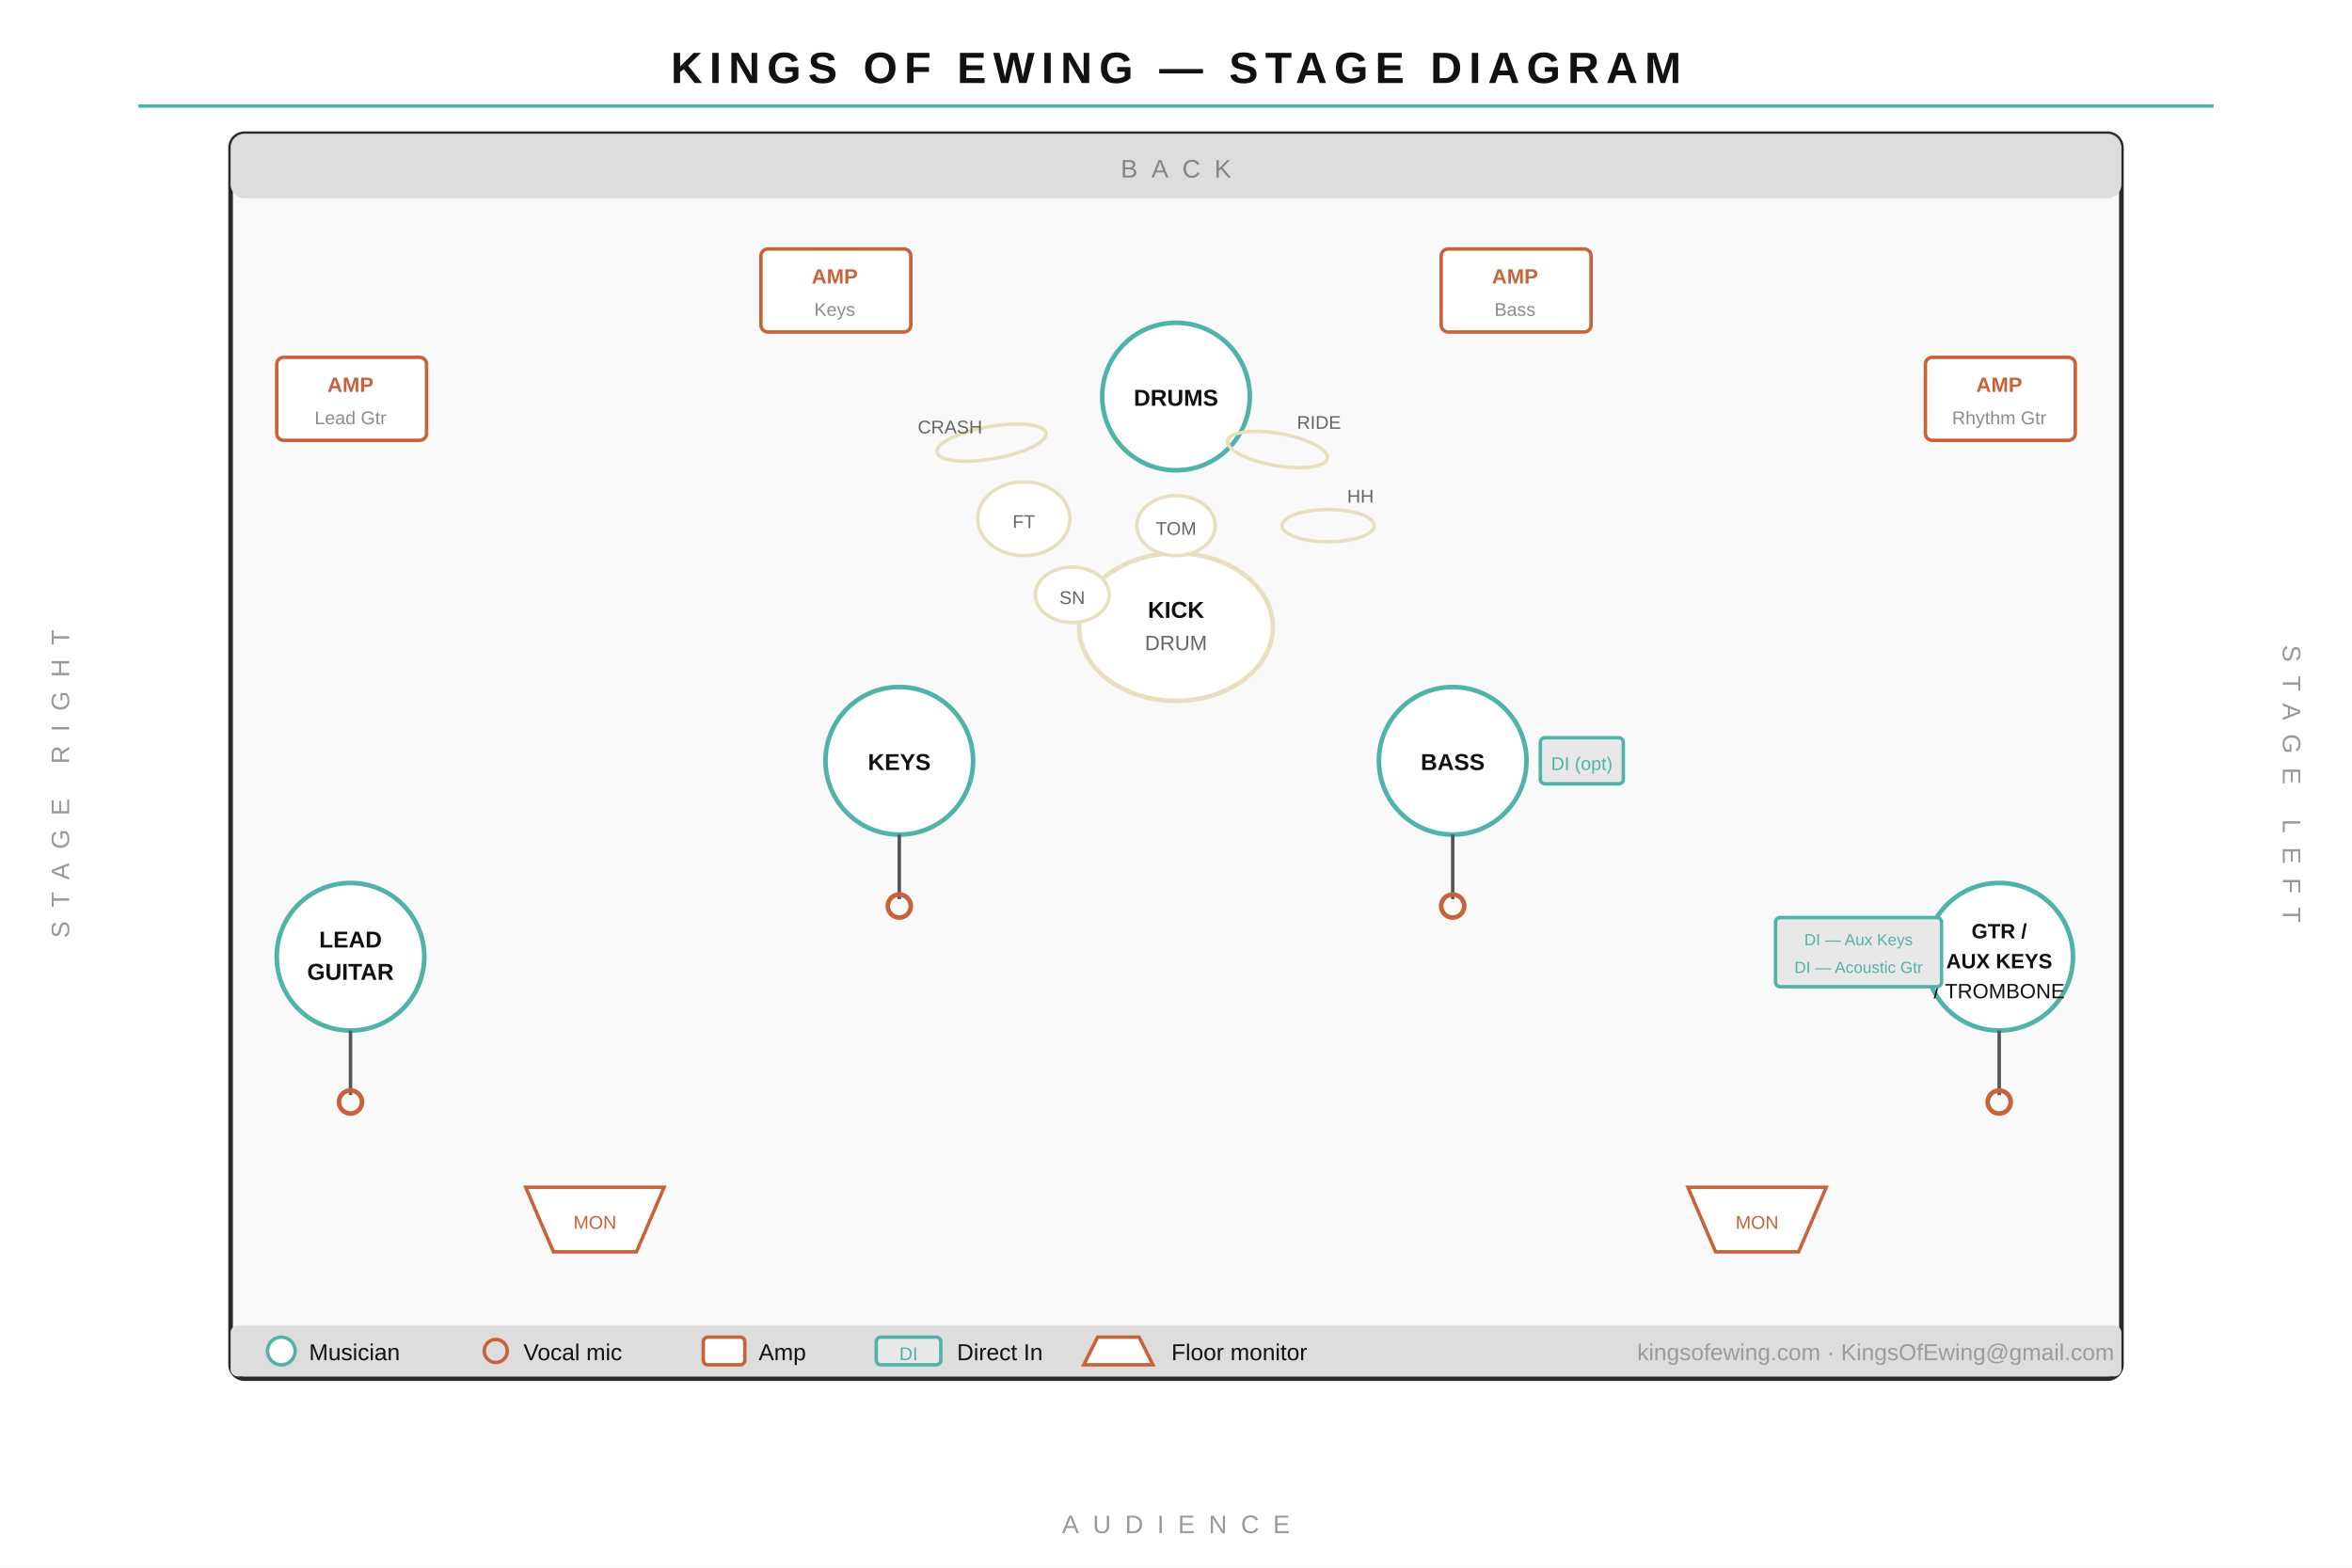
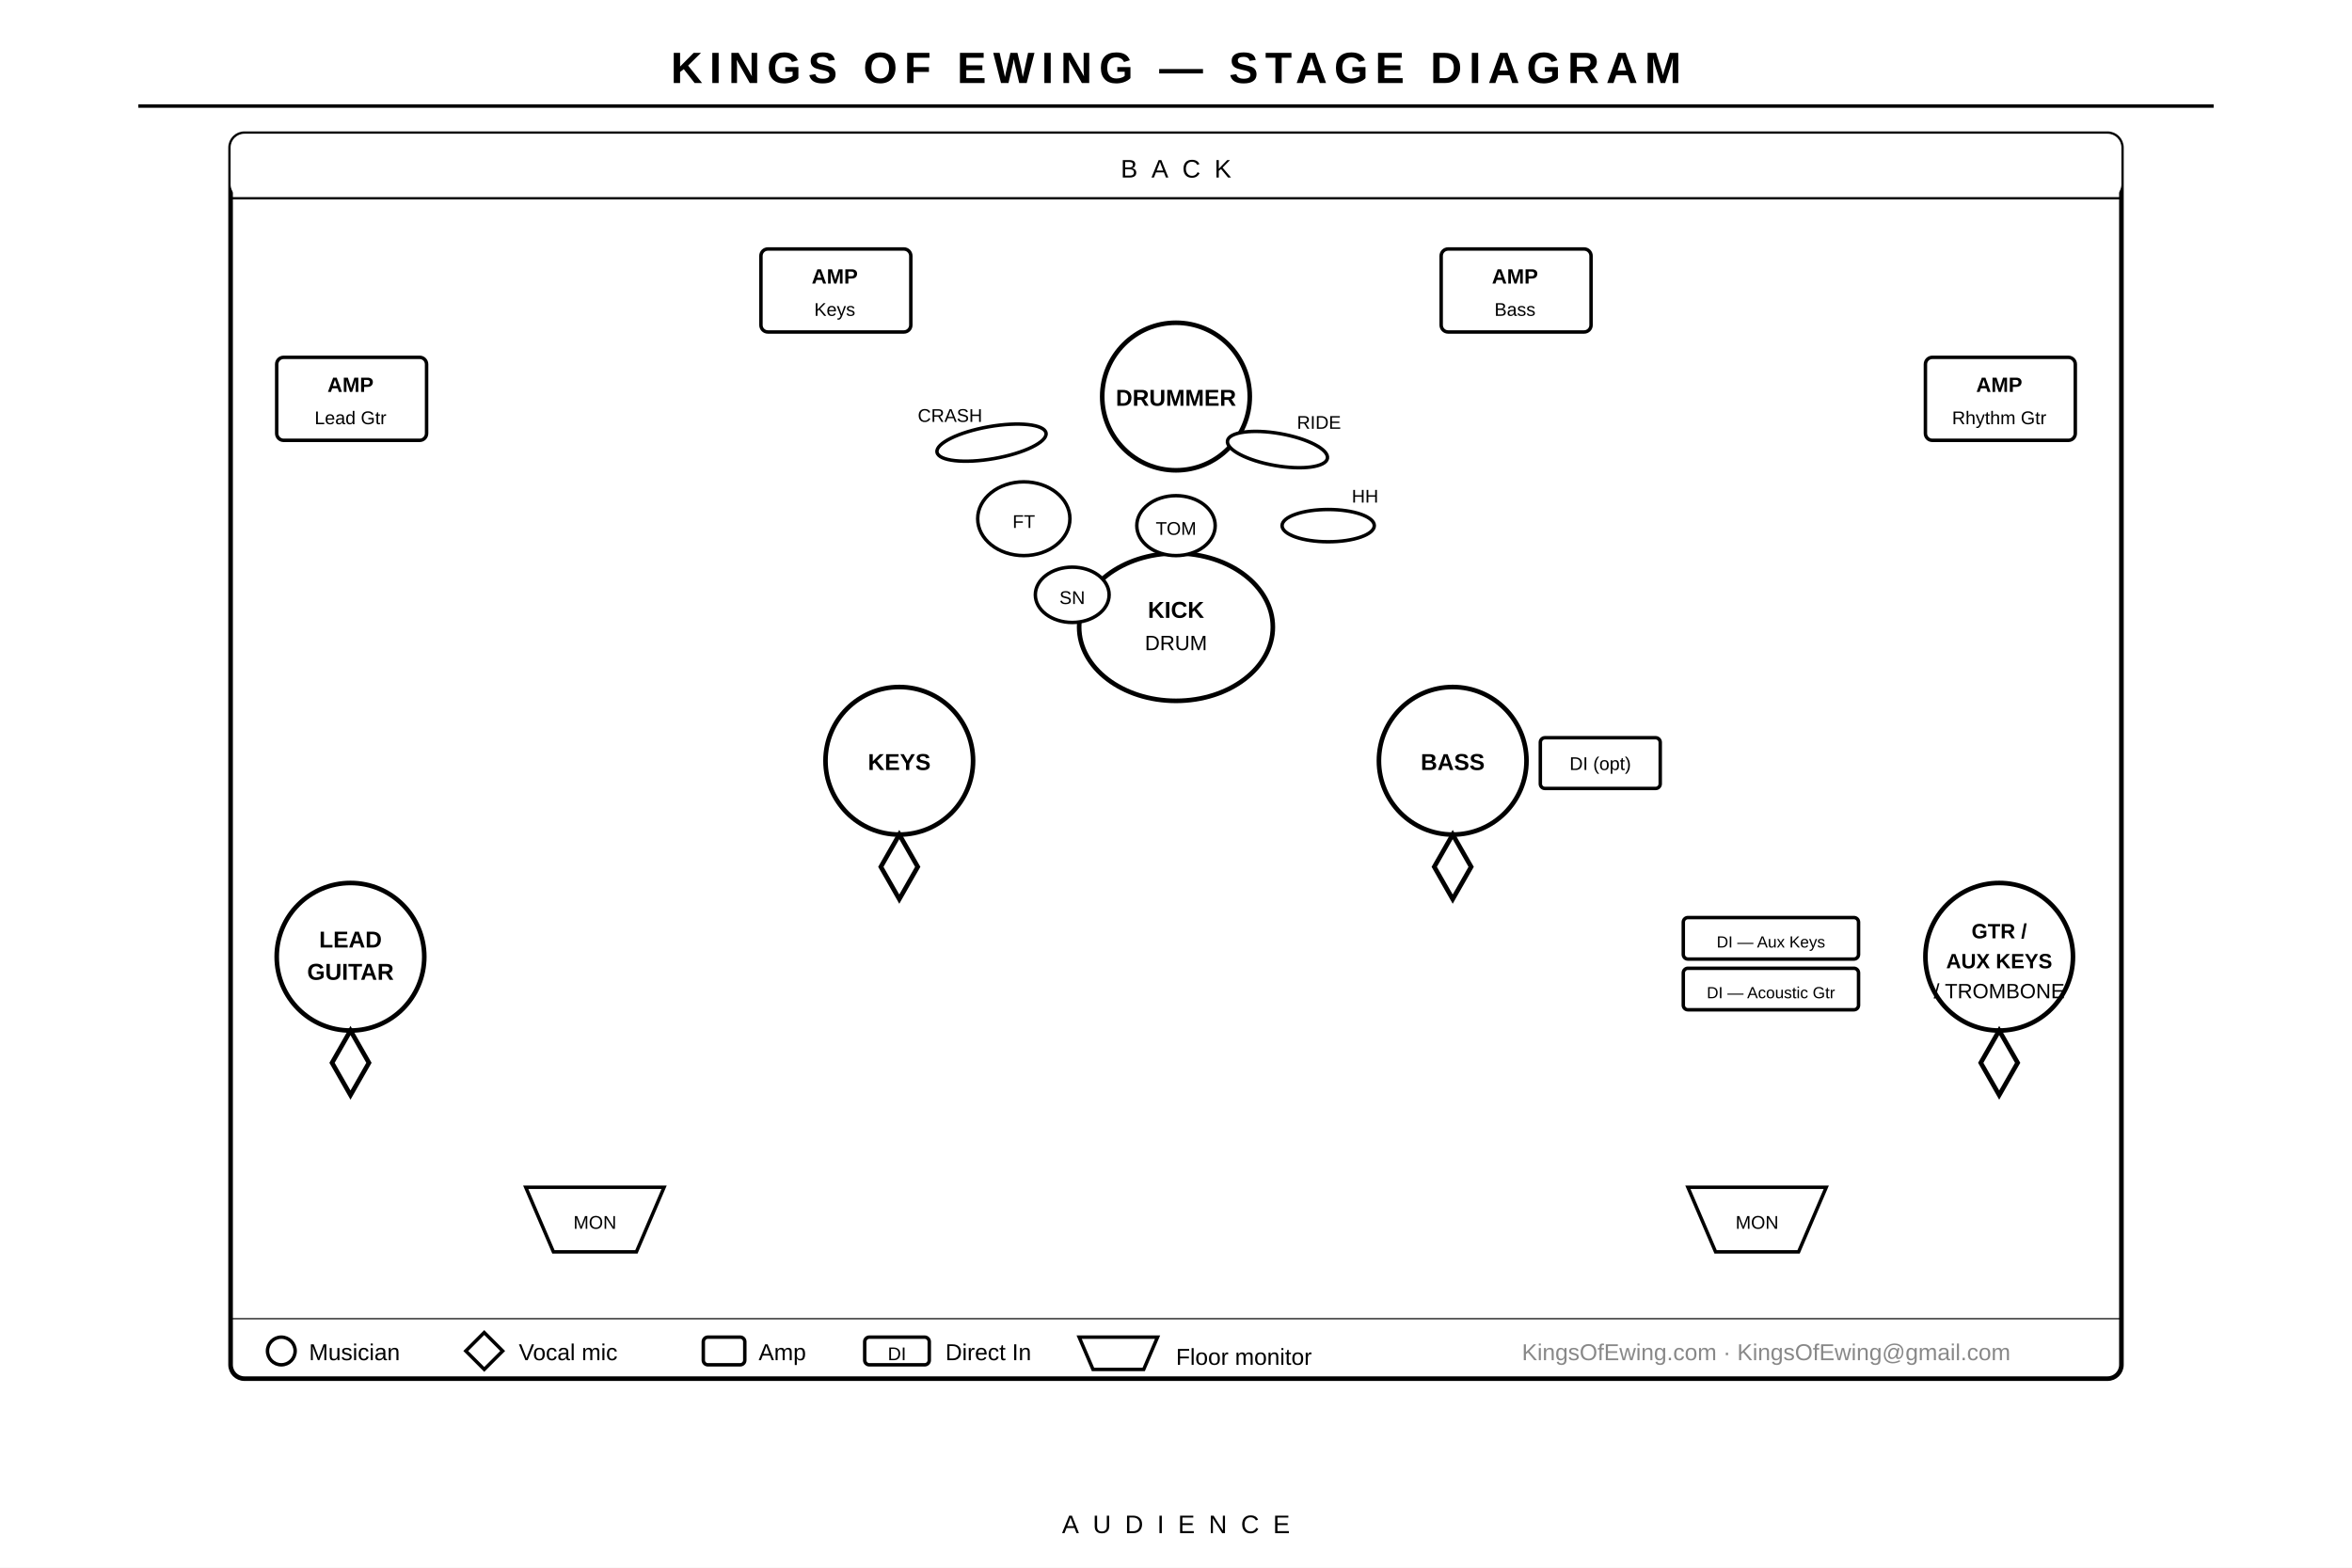
<svg xmlns="http://www.w3.org/2000/svg" width="1020" height="680" viewBox="0 0 1020 680" font-family="Arial, sans-serif">
  <rect width="1020" height="680" fill="#ffffff" />
-   <text x="510" y="36" text-anchor="middle" font-size="19" font-weight="bold" fill="#111111" letter-spacing="3">KINGS OF EWING — STAGE DIAGRAM</text>
-   <line x1="60" y1="46" x2="960" y2="46" stroke="#4fb3a8" stroke-width="1.5" />
-   <rect x="100" y="58" width="820" height="540" rx="6" fill="#f9f9f9" stroke="#2a2a2a" stroke-width="2" />
-   <rect x="100" y="58" width="820" height="28" fill="#dddddd" rx="6" />
-   <text x="510" y="77" text-anchor="middle" font-size="11" fill="rgba(0,0,0,0.4)" letter-spacing="6">BACK</text>
-   <text x="510" y="665" text-anchor="middle" font-size="11" fill="rgba(0,0,0,0.4)" letter-spacing="6">AUDIENCE</text>
-   <text transform="rotate(-90) translate(-340, 30)" font-size="11" fill="rgba(0,0,0,0.4)" letter-spacing="6" text-anchor="middle">STAGE RIGHT</text>
-   <text transform="rotate(90) translate(340, -990)" font-size="11" fill="rgba(0,0,0,0.4)" letter-spacing="6" text-anchor="middle">STAGE LEFT</text>
-   <rect x="120" y="155" width="65" height="36" rx="3" fill="#ffffff" stroke="#c8623a" stroke-width="1.5" />
-   <text x="152" y="170" text-anchor="middle" font-size="9" fill="#c8623a" font-weight="bold">AMP</text>
-   <text x="152" y="184" text-anchor="middle" font-size="8" fill="rgba(0,0,0,0.45)">Lead Gtr</text>
-   <rect x="330" y="108" width="65" height="36" rx="3" fill="#ffffff" stroke="#c8623a" stroke-width="1.5" />
-   <text x="362" y="123" text-anchor="middle" font-size="9" fill="#c8623a" font-weight="bold">AMP</text>
-   <text x="362" y="137" text-anchor="middle" font-size="8" fill="rgba(0,0,0,0.45)">Keys</text>
-   <rect x="625" y="108" width="65" height="36" rx="3" fill="#ffffff" stroke="#c8623a" stroke-width="1.5" />
-   <text x="657" y="123" text-anchor="middle" font-size="9" fill="#c8623a" font-weight="bold">AMP</text>
-   <text x="657" y="137" text-anchor="middle" font-size="8" fill="rgba(0,0,0,0.45)">Bass</text>
-   <rect x="835" y="155" width="65" height="36" rx="3" fill="#ffffff" stroke="#c8623a" stroke-width="1.5" />
-   <text x="867" y="170" text-anchor="middle" font-size="9" fill="#c8623a" font-weight="bold">AMP</text>
-   <text x="867" y="184" text-anchor="middle" font-size="8" fill="rgba(0,0,0,0.45)">Rhythm Gtr</text>
-   <circle cx="510" cy="172" r="32" fill="#ffffff" stroke="#4fb3a8" stroke-width="2" />
-   <text x="510" y="176" text-anchor="middle" font-size="10" fill="#111111" font-weight="bold">DRUMS</text>
-   <ellipse cx="510" cy="272" rx="42" ry="32" fill="#ffffff" stroke="#e8dfc0" stroke-width="2" />
-   <text x="510" y="268" text-anchor="middle" font-size="10" fill="#111111" font-weight="bold">KICK</text>
-   <text x="510" y="282" text-anchor="middle" font-size="9" fill="rgba(0,0,0,0.6)">DRUM</text>
-   <ellipse cx="510" cy="228" rx="17" ry="13" fill="#ffffff" stroke="#e8dfc0" stroke-width="1.5" />
-   <text x="510" y="232" text-anchor="middle" font-size="8" fill="rgba(0,0,0,0.6)">TOM</text>
-   <ellipse cx="465" cy="258" rx="16" ry="12" fill="#ffffff" stroke="#e8dfc0" stroke-width="1.5" />
-   <text x="465" y="262" text-anchor="middle" font-size="8" fill="rgba(0,0,0,0.6)">SN</text>
-   <ellipse cx="444" cy="225" rx="20" ry="16" fill="#ffffff" stroke="#e8dfc0" stroke-width="1.5" />
-   <text x="444" y="229" text-anchor="middle" font-size="8" fill="rgba(0,0,0,0.6)">FT</text>
-   <ellipse cx="430" cy="192" rx="24" ry="7" fill="none" stroke="#e8dfc0" stroke-width="1.5" transform="rotate(-10,430,192)" />
-   <text x="412" y="188" text-anchor="middle" font-size="8" fill="rgba(0,0,0,0.6)">CRASH</text>
-   <ellipse cx="576" cy="228" rx="20" ry="7" fill="none" stroke="#e8dfc0" stroke-width="1.5" />
-   <text x="590" y="218" text-anchor="middle" font-size="8" fill="rgba(0,0,0,0.6)">HH</text>
-   <ellipse cx="554" cy="195" rx="22" ry="7" fill="none" stroke="#e8dfc0" stroke-width="1.5" transform="rotate(10,554,195)" />
-   <text x="572" y="186" text-anchor="middle" font-size="8" fill="rgba(0,0,0,0.6)">RIDE</text>
-   <circle cx="152" cy="415" r="32" fill="#ffffff" stroke="#4fb3a8" stroke-width="2" />
-   <text x="152" y="411" text-anchor="middle" font-size="10" fill="#111111" font-weight="bold">LEAD</text>
-   <text x="152" y="425" text-anchor="middle" font-size="10" fill="#111111" font-weight="bold">GUITAR</text>
-   <line x1="152" y1="447" x2="152" y2="475" stroke="#555555" stroke-width="1.5" />
-   <circle cx="152" cy="478" r="5" fill="none" stroke="#c8623a" stroke-width="2" />
-   <circle cx="390" cy="330" r="32" fill="#ffffff" stroke="#4fb3a8" stroke-width="2" />
-   <text x="390" y="334" text-anchor="middle" font-size="10" fill="#111111" font-weight="bold">KEYS</text>
-   <line x1="390" y1="362" x2="390" y2="390" stroke="#555555" stroke-width="1.5" />
-   <circle cx="390" cy="393" r="5" fill="none" stroke="#c8623a" stroke-width="2" />
-   <circle cx="630" cy="330" r="32" fill="#ffffff" stroke="#4fb3a8" stroke-width="2" />
-   <text x="630" y="334" text-anchor="middle" font-size="10" fill="#111111" font-weight="bold">BASS</text>
-   <line x1="630" y1="362" x2="630" y2="390" stroke="#555555" stroke-width="1.5" />
-   <circle cx="630" cy="393" r="5" fill="none" stroke="#c8623a" stroke-width="2" />
-   <rect x="668" y="320" width="36" height="20" rx="2" fill="#e8e8e8" stroke="#4fb3a8" stroke-width="1.5" />
-   <text x="686" y="334" text-anchor="middle" font-size="8" fill="#4fb3a8">DI (opt)</text>
-   <circle cx="867" cy="415" r="32" fill="#ffffff" stroke="#4fb3a8" stroke-width="2" />
-   <text x="867" y="407" text-anchor="middle" font-size="9" fill="#111111" font-weight="bold">GTR /</text>
-   <text x="867" y="420" text-anchor="middle" font-size="9" fill="#111111" font-weight="bold">AUX KEYS</text>
-   <text x="867" y="433" text-anchor="middle" font-size="9" fill="#111111">/ TROMBONE</text>
-   <line x1="867" y1="447" x2="867" y2="475" stroke="#555555" stroke-width="1.5" />
-   <circle cx="867" cy="478" r="5" fill="none" stroke="#c8623a" stroke-width="2" />
-   <rect x="770" y="398" width="72" height="30" rx="2" fill="#e8e8e8" stroke="#4fb3a8" stroke-width="1.5" />
-   <text x="806" y="410" text-anchor="middle" font-size="7" fill="#4fb3a8">DI — Aux Keys</text>
-   <text x="806" y="422" text-anchor="middle" font-size="7" fill="#4fb3a8">DI — Acoustic Gtr</text>
-   <polygon points="228,515 288,515 276,543 240,543" fill="#ffffff" stroke="#c8623a" stroke-width="1.5" />
-   <text x="258" y="533" text-anchor="middle" font-size="8" fill="#c8623a">MON</text>
-   <polygon points="732,515 792,515 780,543 744,543" fill="#ffffff" stroke="#c8623a" stroke-width="1.5" />
-   <text x="762" y="533" text-anchor="middle" font-size="8" fill="#c8623a">MON</text>
-   <rect x="100" y="575" width="820" height="22" rx="3" fill="#dddddd" />
-   <circle cx="122" cy="586" r="6" fill="#ffffff" stroke="#4fb3a8" stroke-width="1.5" />
-   <text x="134" y="590" font-size="10" fill="#111111">Musician</text>
-   <circle cx="215" cy="586" r="5" fill="none" stroke="#c8623a" stroke-width="1.5" />
-   <text x="227" y="590" font-size="10" fill="#111111">Vocal mic</text>
-   <rect x="305" y="580" width="18" height="12" rx="2" fill="#ffffff" stroke="#c8623a" stroke-width="1.5" />
-   <text x="329" y="590" font-size="10" fill="#111111">Amp</text>
-   <rect x="380" y="580" width="28" height="12" rx="2" fill="#e8e8e8" stroke="#4fb3a8" stroke-width="1.5" />
-   <text x="394" y="590" text-anchor="middle" font-size="8" fill="#4fb3a8">DI</text>
-   <text x="415" y="590" font-size="10" fill="#111111">Direct In</text>
-   <polygon points="470,592 500,592 494,580 476,580" fill="#ffffff" stroke="#c8623a" stroke-width="1.5" />
-   <text x="508" y="590" font-size="10" fill="#111111">Floor monitor</text>
-   <text x="710" y="590" font-size="10" fill="rgba(0,0,0,0.3)">kingsofewing.com · KingsOfEwing@gmail.com</text>
+   <text x="510" y="36" text-anchor="middle" font-size="19" font-weight="bold" fill="#000000" letter-spacing="3">KINGS OF EWING — STAGE DIAGRAM</text>
+   <line x1="60" y1="46" x2="960" y2="46" stroke="#000000" stroke-width="1.5" />
+   <rect x="100" y="58" width="820" height="540" rx="6" fill="#ffffff" stroke="#000000" stroke-width="2" />
+   <rect x="100" y="58" width="820" height="28" fill="#ffffff" rx="6" />
+   <line x1="100" y1="86" x2="920" y2="86" stroke="#000000" stroke-width="1" />
+   <text x="510" y="77" text-anchor="middle" font-size="11" fill="#000000" letter-spacing="6">BACK</text>
+   <text x="510" y="665" text-anchor="middle" font-size="11" fill="#000000" letter-spacing="6">AUDIENCE</text>
+   <rect x="120" y="155" width="65" height="36" rx="3" fill="#ffffff" stroke="#000000" stroke-width="1.5" />
+   <text x="152" y="170" text-anchor="middle" font-size="9" fill="#000000" font-weight="bold">AMP</text>
+   <text x="152" y="184" text-anchor="middle" font-size="8" fill="#000000">Lead Gtr</text>
+   <rect x="330" y="108" width="65" height="36" rx="3" fill="#ffffff" stroke="#000000" stroke-width="1.5" />
+   <text x="362" y="123" text-anchor="middle" font-size="9" fill="#000000" font-weight="bold">AMP</text>
+   <text x="362" y="137" text-anchor="middle" font-size="8" fill="#000000">Keys</text>
+   <rect x="625" y="108" width="65" height="36" rx="3" fill="#ffffff" stroke="#000000" stroke-width="1.5" />
+   <text x="657" y="123" text-anchor="middle" font-size="9" fill="#000000" font-weight="bold">AMP</text>
+   <text x="657" y="137" text-anchor="middle" font-size="8" fill="#000000">Bass</text>
+   <rect x="835" y="155" width="65" height="36" rx="3" fill="#ffffff" stroke="#000000" stroke-width="1.5" />
+   <text x="867" y="170" text-anchor="middle" font-size="9" fill="#000000" font-weight="bold">AMP</text>
+   <text x="867" y="184" text-anchor="middle" font-size="8" fill="#000000">Rhythm Gtr</text>
+   <circle cx="510" cy="172" r="32" fill="#ffffff" stroke="#000000" stroke-width="2" />
+   <text x="510" y="176" text-anchor="middle" font-size="10" fill="#000000" font-weight="bold">DRUMMER</text>
+   <ellipse cx="510" cy="272" rx="42" ry="32" fill="#ffffff" stroke="#000000" stroke-width="2" />
+   <text x="510" y="268" text-anchor="middle" font-size="10" fill="#000000" font-weight="bold">KICK</text>
+   <text x="510" y="282" text-anchor="middle" font-size="9" fill="#000000">DRUM</text>
+   <ellipse cx="510" cy="228" rx="17" ry="13" fill="#ffffff" stroke="#000000" stroke-width="1.5" />
+   <text x="510" y="232" text-anchor="middle" font-size="8" fill="#000000">TOM</text>
+   <ellipse cx="465" cy="258" rx="16" ry="12" fill="#ffffff" stroke="#000000" stroke-width="1.5" />
+   <text x="465" y="262" text-anchor="middle" font-size="8" fill="#000000">SN</text>
+   <ellipse cx="444" cy="225" rx="20" ry="16" fill="#ffffff" stroke="#000000" stroke-width="1.5" />
+   <text x="444" y="229" text-anchor="middle" font-size="8" fill="#000000">FT</text>
+   <ellipse cx="430" cy="192" rx="24" ry="7" fill="#ffffff" stroke="#000000" stroke-width="1.5" transform="rotate(-10,430,192)" />
+   <text x="412" y="183" text-anchor="middle" font-size="8" fill="#000000">CRASH</text>
+   <ellipse cx="576" cy="228" rx="20" ry="7" fill="#ffffff" stroke="#000000" stroke-width="1.5" />
+   <text x="592" y="218" text-anchor="middle" font-size="8" fill="#000000">HH</text>
+   <ellipse cx="554" cy="195" rx="22" ry="7" fill="#ffffff" stroke="#000000" stroke-width="1.5" transform="rotate(10,554,195)" />
+   <text x="572" y="186" text-anchor="middle" font-size="8" fill="#000000">RIDE</text>
+   <circle cx="152" cy="415" r="32" fill="#ffffff" stroke="#000000" stroke-width="2" />
+   <text x="152" y="411" text-anchor="middle" font-size="10" fill="#000000" font-weight="bold">LEAD</text>
+   <text x="152" y="425" text-anchor="middle" font-size="10" fill="#000000" font-weight="bold">GUITAR</text>
+   <polygon points="152,447 160,461 152,475 144,461" fill="#ffffff" stroke="#000000" stroke-width="2" />
+   <circle cx="390" cy="330" r="32" fill="#ffffff" stroke="#000000" stroke-width="2" />
+   <text x="390" y="334" text-anchor="middle" font-size="10" fill="#000000" font-weight="bold">KEYS</text>
+   <polygon points="390,362 398,376 390,390 382,376" fill="#ffffff" stroke="#000000" stroke-width="2" />
+   <circle cx="630" cy="330" r="32" fill="#ffffff" stroke="#000000" stroke-width="2" />
+   <text x="630" y="334" text-anchor="middle" font-size="10" fill="#000000" font-weight="bold">BASS</text>
+   <polygon points="630,362 638,376 630,390 622,376" fill="#ffffff" stroke="#000000" stroke-width="2" />
+   <rect x="668" y="320" width="52" height="22" rx="2" fill="#ffffff" stroke="#000000" stroke-width="1.5" />
+   <text x="694" y="334" text-anchor="middle" font-size="8" fill="#000000">DI (opt)</text>
+   <circle cx="867" cy="415" r="32" fill="#ffffff" stroke="#000000" stroke-width="2" />
+   <text x="867" y="407" text-anchor="middle" font-size="9" fill="#000000" font-weight="bold">GTR /</text>
+   <text x="867" y="420" text-anchor="middle" font-size="9" fill="#000000" font-weight="bold">AUX KEYS</text>
+   <text x="867" y="433" text-anchor="middle" font-size="9" fill="#000000">/ TROMBONE</text>
+   <polygon points="867,447 875,461 867,475 859,461" fill="#ffffff" stroke="#000000" stroke-width="2" />
+   <rect x="730" y="398" width="76" height="18" rx="2" fill="#ffffff" stroke="#000000" stroke-width="1.5" />
+   <text x="768" y="411" text-anchor="middle" font-size="7" fill="#000000">DI — Aux Keys</text>
+   <rect x="730" y="420" width="76" height="18" rx="2" fill="#ffffff" stroke="#000000" stroke-width="1.5" />
+   <text x="768" y="433" text-anchor="middle" font-size="7" fill="#000000">DI — Acoustic Gtr</text>
+   <polygon points="228,515 288,515 276,543 240,543" fill="#ffffff" stroke="#000000" stroke-width="1.5" />
+   <text x="258" y="533" text-anchor="middle" font-size="8" fill="#000000">MON</text>
+   <polygon points="732,515 792,515 780,543 744,543" fill="#ffffff" stroke="#000000" stroke-width="1.5" />
+   <text x="762" y="533" text-anchor="middle" font-size="8" fill="#000000">MON</text>
+   <line x1="100" y1="572" x2="920" y2="572" stroke="#000000" stroke-width="0.5" />
+   <circle cx="122" cy="586" r="6" fill="#ffffff" stroke="#000000" stroke-width="1.5" />
+   <text x="134" y="590" font-size="10" fill="#000000">Musician</text>
+   <polygon points="210,578 218,586 210,594 202,586" fill="#ffffff" stroke="#000000" stroke-width="1.5" />
+   <text x="225" y="590" font-size="10" fill="#000000">Vocal mic</text>
+   <rect x="305" y="580" width="18" height="12" rx="2" fill="#ffffff" stroke="#000000" stroke-width="1.5" />
+   <text x="329" y="590" font-size="10" fill="#000000">Amp</text>
+   <rect x="375" y="580" width="28" height="12" rx="2" fill="#ffffff" stroke="#000000" stroke-width="1.5" />
+   <text x="389" y="590" text-anchor="middle" font-size="8" fill="#000000">DI</text>
+   <text x="410" y="590" font-size="10" fill="#000000">Direct In</text>
+   <polygon points="468,580 502,580 496,594 474,594" fill="#ffffff" stroke="#000000" stroke-width="1.5" />
+   <text x="510" y="592" font-size="10" fill="#000000">Floor monitor</text>
+   <text x="660" y="590" font-size="10" fill="#888888">KingsOfEwing.com · KingsOfEwing@gmail.com</text>
</svg>
